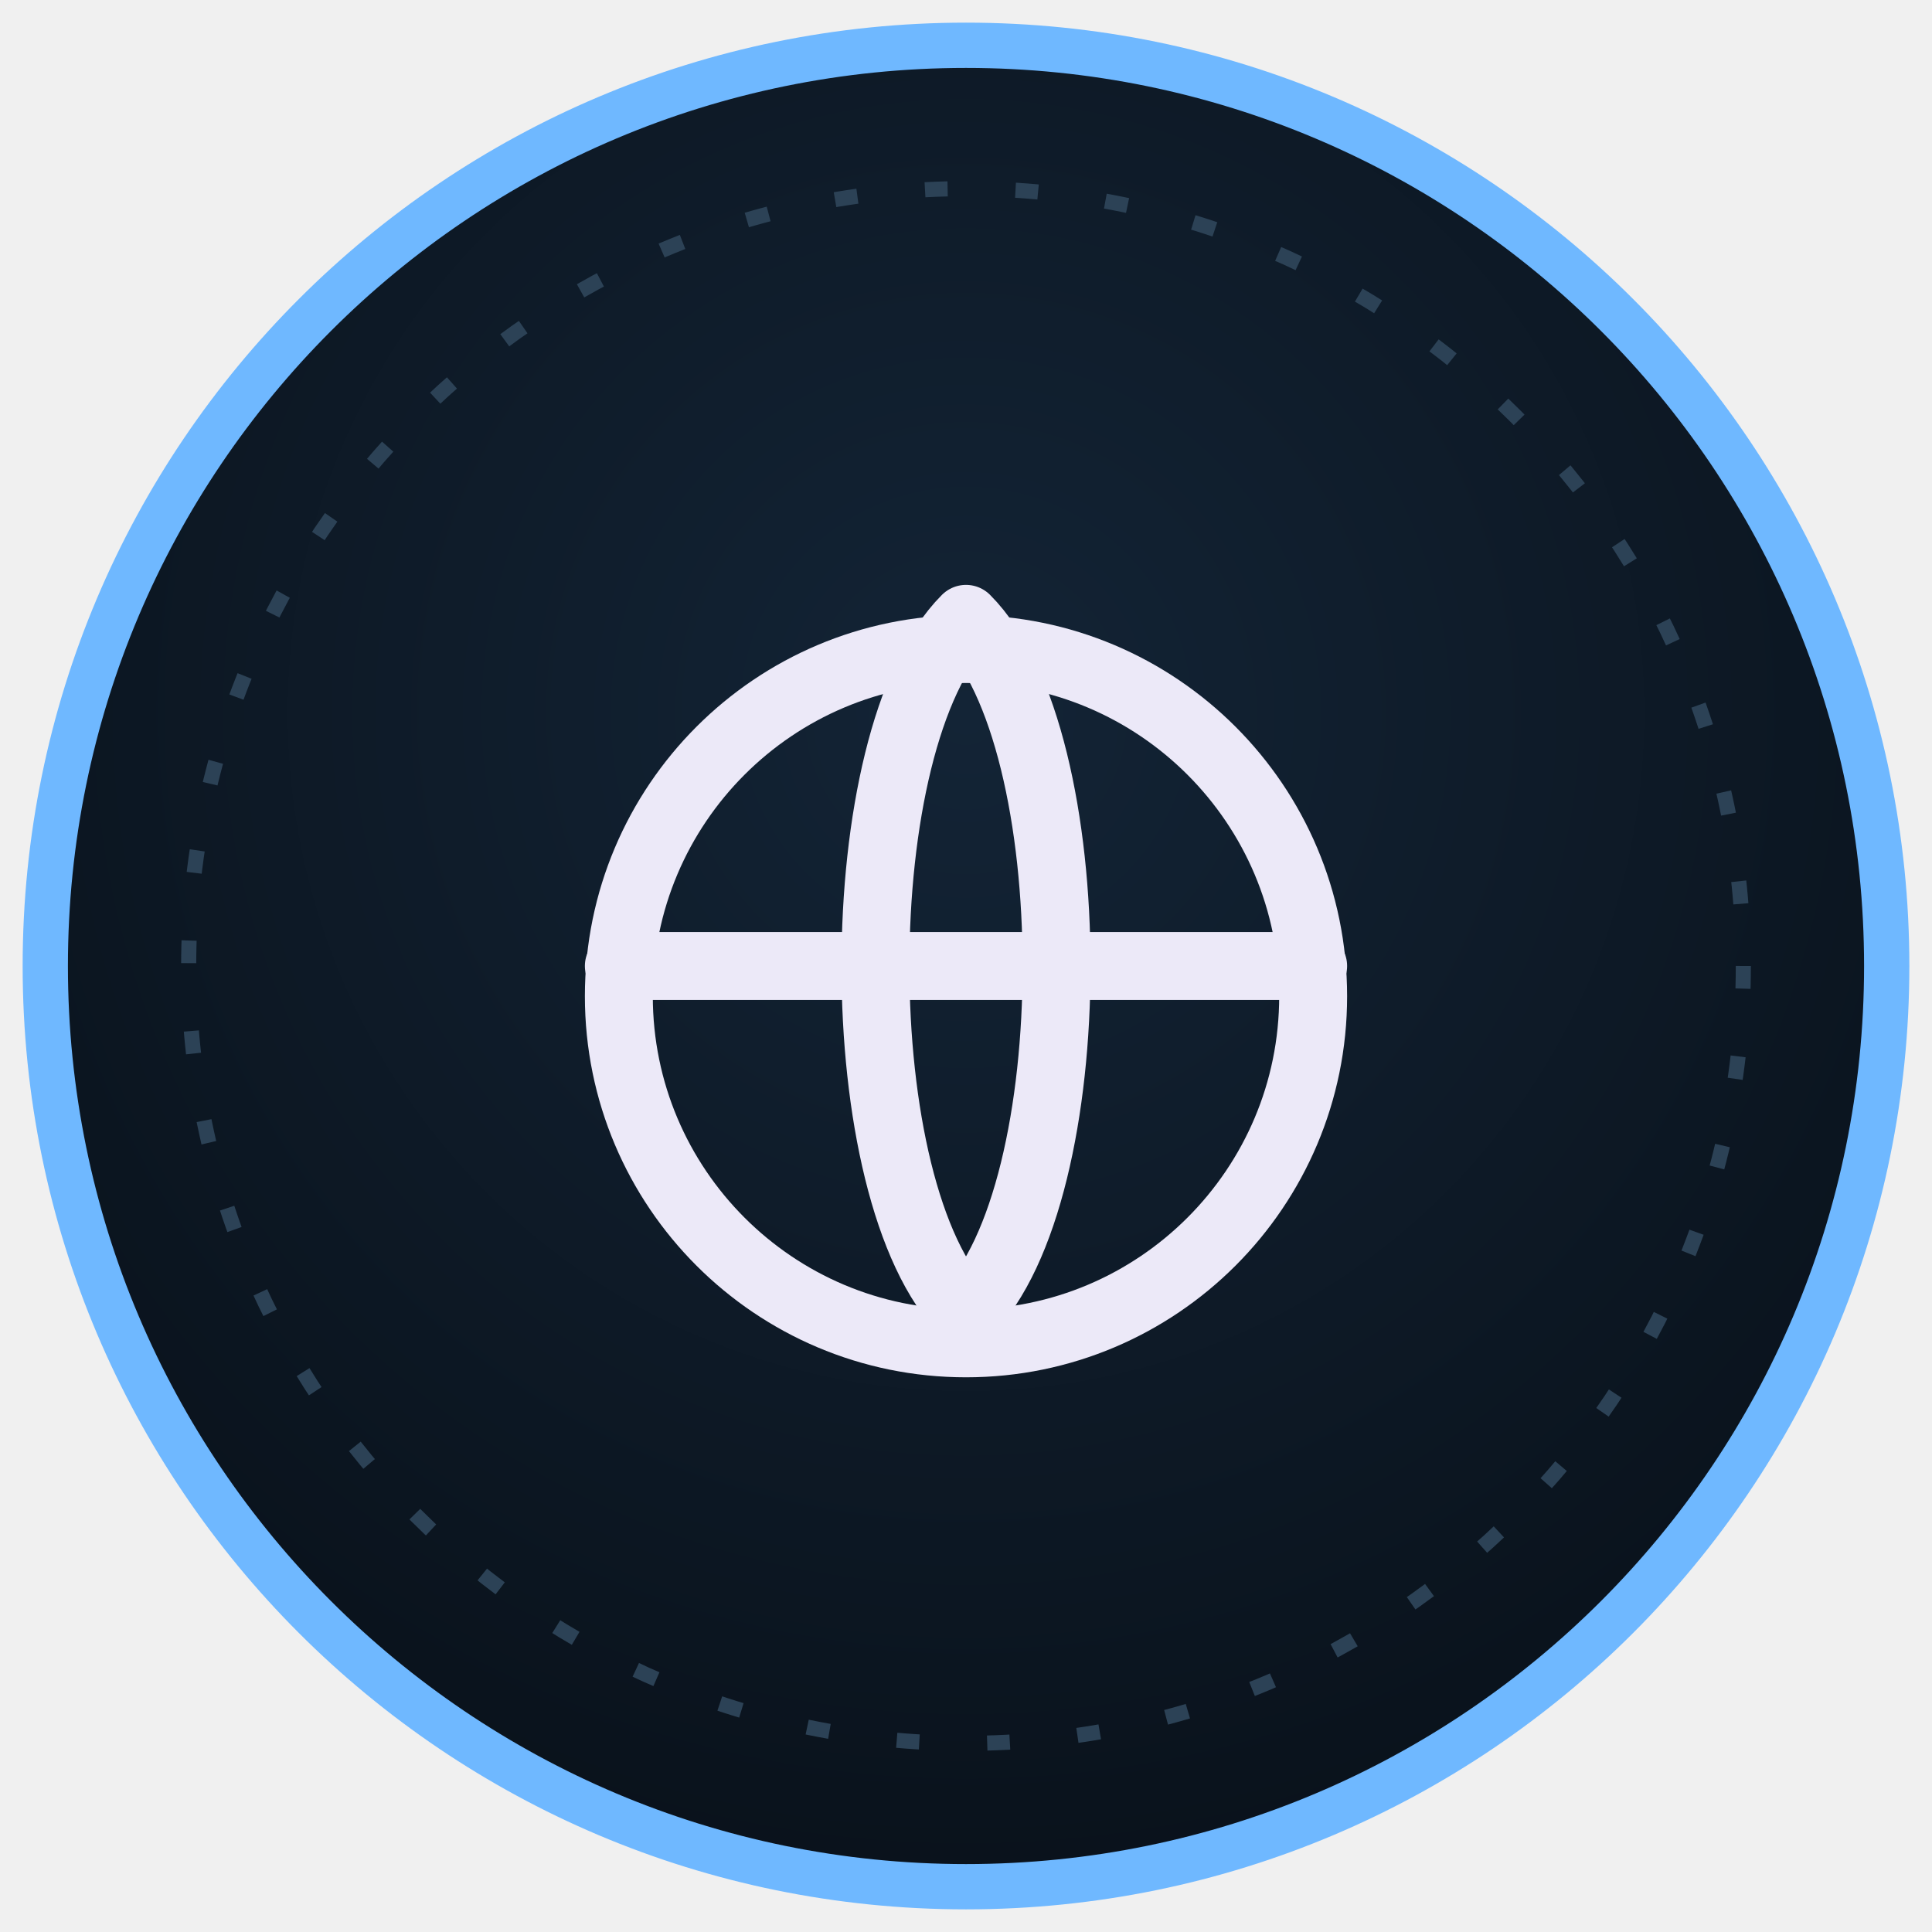
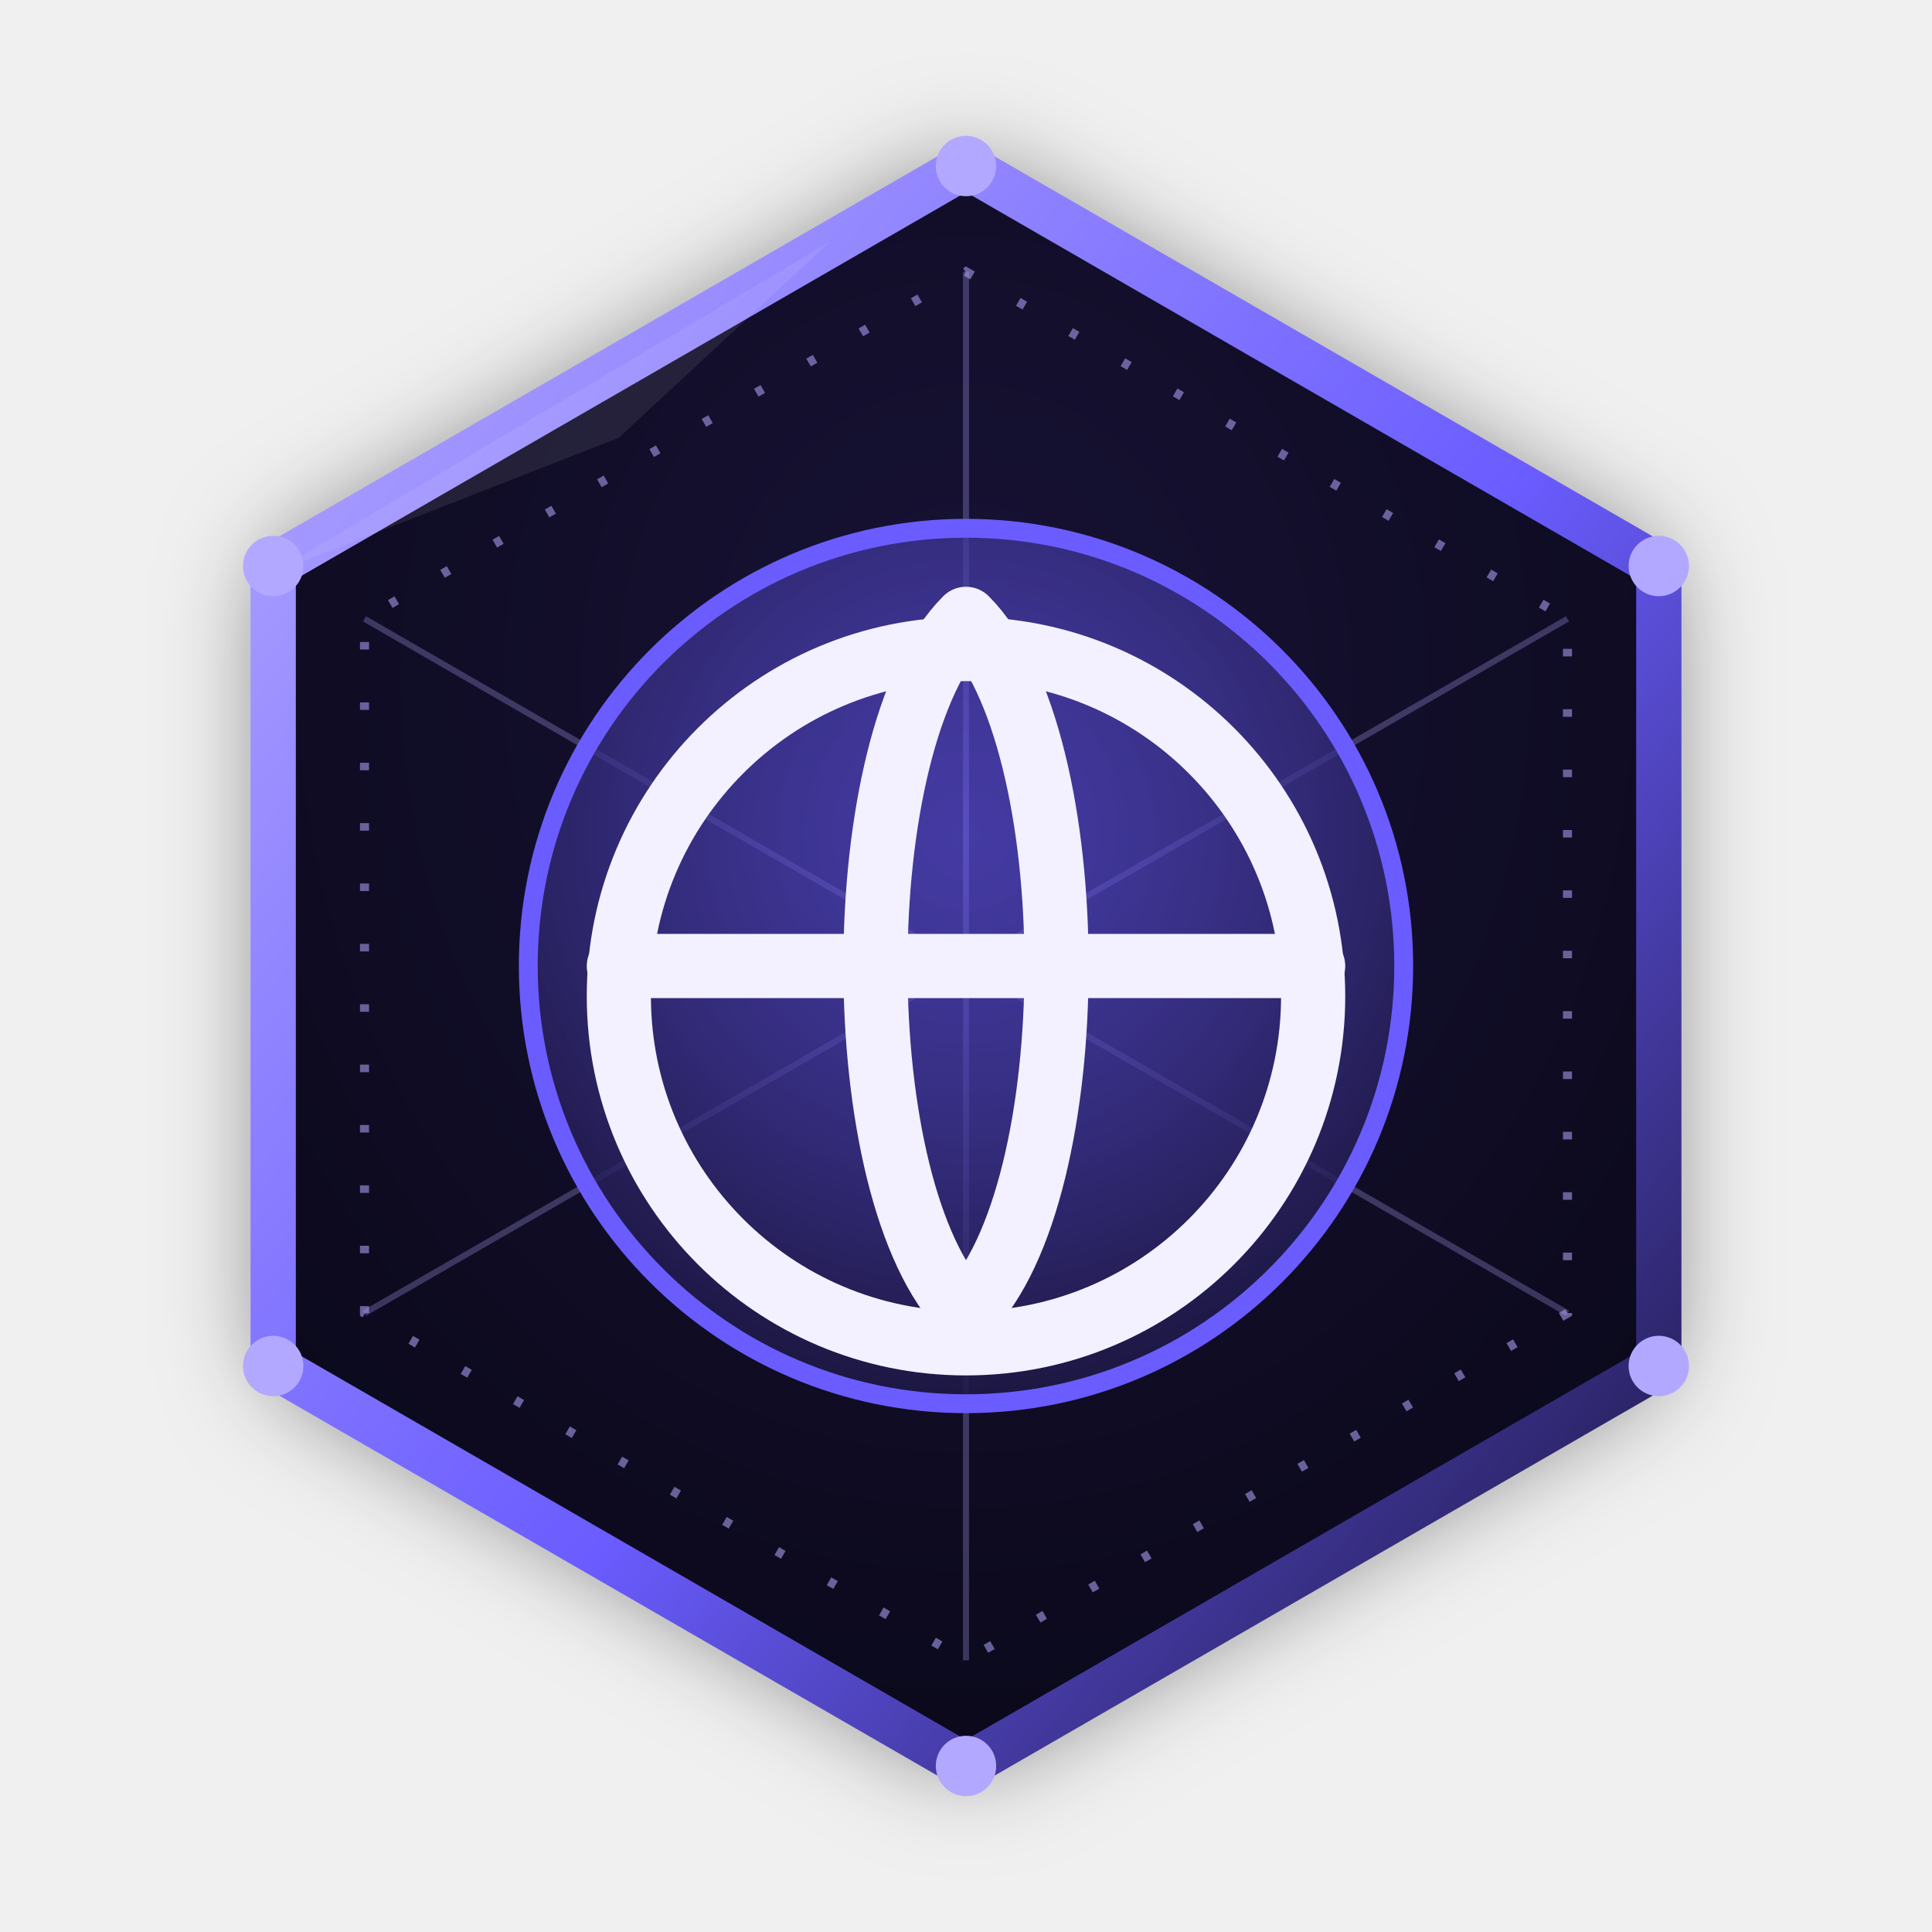
<svg xmlns="http://www.w3.org/2000/svg" viewBox="0 0 256 256">
  <defs>
-     <radialGradient id="bg" cx="50%" cy="36%" r="75%">
-       <stop offset="0%" stop-color="#132436" />
-       <stop offset="100%" stop-color="#080f17" />
+     <radialGradient id="fill" cx="50%" cy="32%" r="75%">
+       <stop offset="0%" stop-color="#171235" />
+       <stop offset="100%" stop-color="#0a0819" />
    </radialGradient>
+     <linearGradient id="border" x1="0%" y1="0%" x2="100%" y2="100%">
+       <stop offset="0%" stop-color="#b3a8ff" />
+       <stop offset="55%" stop-color="#6a5cff" />
+       <stop offset="100%" stop-color="#171235" />
+     </linearGradient>
+     <radialGradient id="medal" cx="50%" cy="35%" r="70%">
+       <stop offset="0%" stop-color="#6a5cff" stop-opacity="0.55" />
+       <stop offset="100%" stop-color="#171235" stop-opacity="0.9" />
+     </radialGradient>
+     <filter id="glow" x="-60%" y="-60%" width="220%" height="220%">
+       <feGaussianBlur stdDeviation="7" result="b" />
+       <feMerge>
+         <feMergeNode in="b" />
+         <feMergeNode in="SourceGraphic" />
+       </feMerge>
+     </filter>
  </defs>
-   <circle cx="128" cy="128" r="122" fill="url(#bg)" stroke="#6fb8ff" stroke-width="6" />
-   <circle cx="128" cy="128" r="103" fill="none" stroke="#2c4256" stroke-width="2" stroke-dasharray="3 9" />
-   <g transform="translate(128 132)">
-     <g fill="none" stroke="#ece9f8" stroke-width="9" stroke-linecap="round" stroke-linejoin="round">
-       <circle cx="0" cy="0" r="46" />
-       <path d="M-46 0h92M0 -46c-16 16-16 76 0 92M0 -46c16 16 16 76 0 92" transform="translate(0 -4)" />
-     </g>
+   <path d="M128.0 22.0 L219.8 75.0 L219.8 181.0 L128.0 234.0 L36.2 181.0 L36.2 75.0 Z" fill="#0a0819" opacity="0.55" filter="url(#glow)" />
+   <path d="M128.0 22.0 L219.8 75.0 L219.8 181.0 L128.0 234.0 L36.2 181.0 L36.2 75.0 Z" fill="url(#fill)" stroke="url(#border)" stroke-width="6" stroke-linejoin="round" />
+   <path d="M128.0 36.0 L207.7 82.0 L207.7 174.0 L128.0 220.0 L48.3 174.0 L48.3 82.0 Z" fill="none" stroke="#b3a8ff" stroke-width="1.2" stroke-dasharray="1 7" opacity="0.55" />
+   <g stroke="#b3a8ff" stroke-width="0.8" opacity="0.28">
+     <line x1="128" y1="128" x2="128.0" y2="36.0" />
+     <line x1="128" y1="128" x2="207.7" y2="82.0" />
+     <line x1="128" y1="128" x2="207.7" y2="174.0" />
+     <line x1="128" y1="128" x2="128.0" y2="220.0" />
+     <line x1="128" y1="128" x2="48.3" y2="174.0" />
+     <line x1="128" y1="128" x2="48.3" y2="82.0" />
+   </g>
+   <path d="M36 76 L110 32 L82 58 Z" fill="#ffffff" opacity="0.08" />
+   <circle cx="128" cy="128" r="58" fill="url(#medal)" stroke="#6a5cff" stroke-width="2.5" />
+   <g transform="translate(128 132)" fill="none" stroke="#f3f1ff" stroke-width="8.5" stroke-linecap="round" stroke-linejoin="round">
+     <circle cx="0" cy="0" r="46" />
+     <path d="M-46 0h92M0 -46c-16 16-16 76 0 92M0 -46c16 16 16 76 0 92" transform="translate(0 -4)" />
+   </g>
+   <g>
+     <circle cx="128.0" cy="22.0" r="4" fill="#b3a8ff" />
+     <circle cx="219.8" cy="75.0" r="4" fill="#b3a8ff" />
+     <circle cx="219.8" cy="181.0" r="4" fill="#b3a8ff" />
+     <circle cx="128.0" cy="234.0" r="4" fill="#b3a8ff" />
+     <circle cx="36.2" cy="181.0" r="4" fill="#b3a8ff" />
+     <circle cx="36.2" cy="75.0" r="4" fill="#b3a8ff" />
  </g>
</svg>
